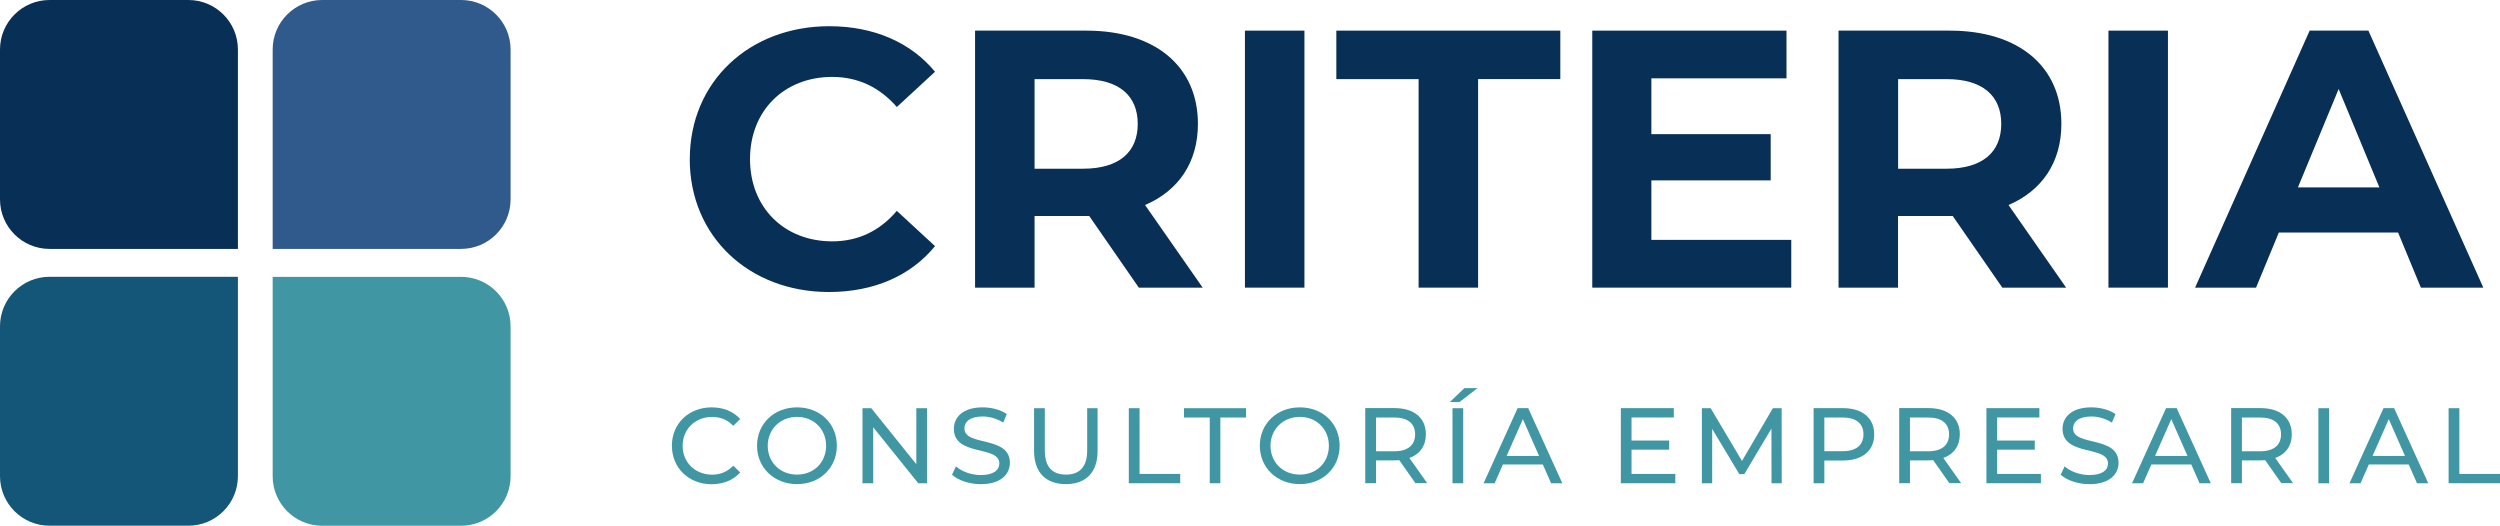
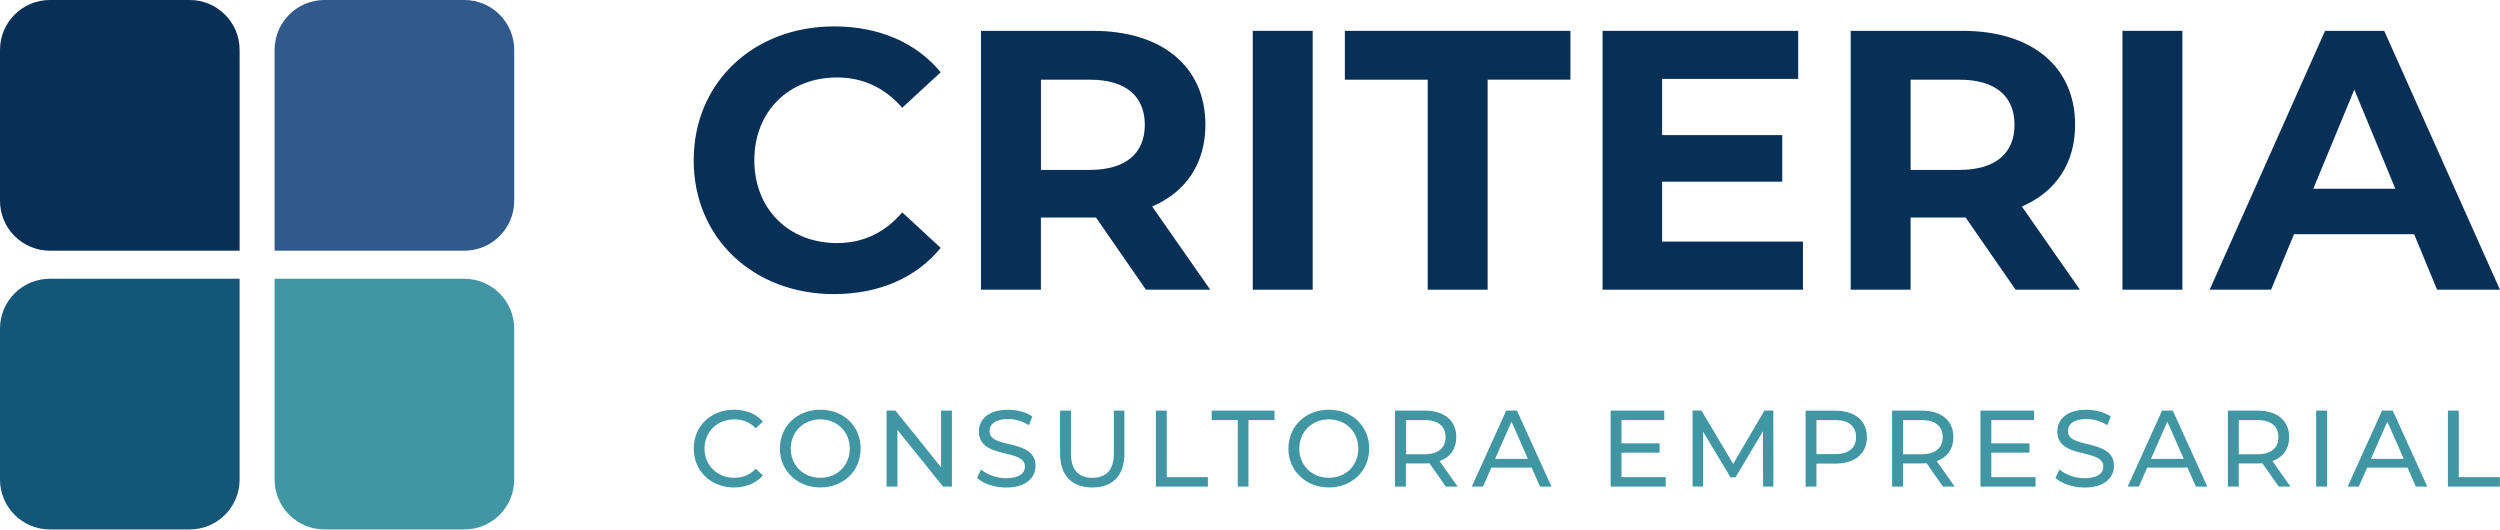
- <svg xmlns="http://www.w3.org/2000/svg" id="Capa_2" data-name="Capa 2" viewBox="0 0 509.32 107.11">
+ <svg xmlns="http://www.w3.org/2000/svg" id="Capa_2" data-name="Capa 2" viewBox="0 0 505.72 107.11">
  <defs>
    <style>
      .cls-1 {
        fill: #4097a3;
      }

      .cls-2 {
        fill: #135677;
      }

      .cls-3 {
        fill: #082f56;
      }

      .cls-4 {
        fill: #30598c;
      }
    </style>
  </defs>
  <g id="Capa_1-2" data-name="Capa 1">
    <g>
      <g>
        <path class="cls-3" d="M10.09,0h28.29c5.57,0,10.09,4.52,10.09,10.09v40.62H10.09c-5.57,0-10.09-4.52-10.09-10.09V10.09C0,4.52,4.52,0,10.09,0Z" />
        <path class="cls-4" d="M65.64,0h28.29c5.57,0,10.09,4.52,10.09,10.09v30.53c0,5.57-4.52,10.09-10.09,10.09h-38.38V10.09c0-5.57,4.52-10.09,10.09-10.09Z" />
        <path class="cls-2" d="M10.09,56.39h38.38v40.62c0,5.57-4.52,10.09-10.09,10.09H10.09c-5.57,0-10.09-4.52-10.09-10.09v-30.53c0-5.57,4.52-10.09,10.09-10.09Z" />
-         <path class="cls-1" d="M93.93,107.11h-28.29c-5.57,0-10.09-4.52-10.09-10.09v-40.62h38.38c5.57,0,10.09,4.52,10.09,10.09v30.53c0,5.57-4.52,10.09-10.09,10.09Z" />
+         <path class="cls-1" d="M55.55,56.39h38.38c5.57,0,10.09,4.52,10.09,10.09v30.53c0,5.57-4.52,10.09-10.09,10.09h-28.29c-5.57,0-10.09-4.52-10.09-10.09v-40.62h0Z" />
      </g>
      <g>
-         <g>
-           <path class="cls-3" d="M140.53,32.42c0-15.78,12.12-27.08,28.42-27.08,9.05,0,16.61,3.29,21.54,9.28l-7.78,7.18c-3.52-4.04-7.93-6.13-13.16-6.13-9.8,0-16.75,6.88-16.75,16.75s6.96,16.75,16.75,16.75c5.24,0,9.65-2.09,13.16-6.21l7.78,7.18c-4.94,6.06-12.49,9.35-21.62,9.35-16.23,0-28.35-11.29-28.35-27.08Z" />
-           <path class="cls-3" d="M232.01,58.6l-10.1-14.59h-11.14v14.59h-12.12V6.24h22.66c13.99,0,22.74,7.25,22.74,19,0,7.85-3.96,13.61-10.77,16.53l11.74,16.83h-13.02ZM220.64,16.12h-9.87v18.25h9.87c7.41,0,11.15-3.44,11.15-9.13s-3.74-9.12-11.15-9.12Z" />
-           <path class="cls-3" d="M253.63,6.24h12.12v52.36h-12.12V6.24Z" />
-           <path class="cls-3" d="M289,16.12h-16.75V6.24h45.63v9.87h-16.75v42.49h-12.12V16.12Z" />
-           <path class="cls-3" d="M364.93,48.88v9.72h-40.54V6.24h39.57v9.72h-27.53v11.37h24.31v9.42h-24.31v12.12h28.5Z" />
-           <path class="cls-3" d="M407.93,58.6l-10.1-14.59h-11.15v14.59h-12.12V6.24h22.66c13.99,0,22.74,7.25,22.74,19,0,7.85-3.96,13.61-10.77,16.53l11.74,16.83h-13.01ZM396.57,16.12h-9.87v18.25h9.87c7.4,0,11.14-3.44,11.14-9.13s-3.74-9.12-11.14-9.12Z" />
-           <path class="cls-3" d="M429.55,6.24h12.12v52.36h-12.12V6.24Z" />
-           <path class="cls-3" d="M488.57,47.38h-24.31l-4.64,11.22h-12.42l23.34-52.36h11.97l23.41,52.36h-12.72l-4.64-11.22ZM484.75,38.18l-8.3-20.05-8.3,20.05h16.61Z" />
-         </g>
-         <g>
-           <path class="cls-1" d="M136.88,90.81c0-4.52,3.45-7.82,8.11-7.82,2.36,0,4.41.81,5.81,2.38l-1.42,1.38c-1.18-1.25-2.62-1.81-4.3-1.81-3.45,0-6.01,2.49-6.01,5.88s2.56,5.88,6.01,5.88c1.68,0,3.12-.59,4.3-1.83l1.42,1.38c-1.4,1.57-3.45,2.4-5.83,2.4-4.63,0-8.08-3.3-8.08-7.82Z" />
-           <path class="cls-1" d="M154.23,90.81c0-4.48,3.45-7.82,8.15-7.82s8.11,3.32,8.11,7.82-3.45,7.82-8.11,7.82-8.15-3.34-8.15-7.82ZM168.3,90.81c0-3.39-2.53-5.88-5.92-5.88s-5.97,2.49-5.97,5.88,2.53,5.88,5.97,5.88,5.92-2.49,5.92-5.88Z" />
-           <path class="cls-1" d="M188.87,83.16v15.3h-1.79l-9.18-11.41v11.41h-2.19v-15.3h1.79l9.18,11.41v-11.41h2.19Z" />
-           <path class="cls-1" d="M193.95,96.71l.81-1.7c1.14,1.03,3.08,1.77,5.05,1.77,2.64,0,3.78-1.03,3.78-2.36,0-3.74-9.26-1.38-9.26-7.06,0-2.36,1.84-4.37,5.86-4.37,1.79,0,3.65.48,4.92,1.36l-.72,1.75c-1.33-.85-2.84-1.25-4.2-1.25-2.6,0-3.71,1.09-3.71,2.43,0,3.74,9.26,1.4,9.26,7.01,0,2.34-1.88,4.35-5.92,4.35-2.34,0-4.63-.79-5.86-1.92Z" />
-           <path class="cls-1" d="M210.67,91.86v-8.7h2.19v8.61c0,3.39,1.55,4.92,4.3,4.92s4.33-1.53,4.33-4.92v-8.61h2.12v8.7c0,4.44-2.43,6.77-6.47,6.77s-6.47-2.34-6.47-6.77Z" />
-           <path class="cls-1" d="M229.97,83.16h2.19v13.39h8.28v1.9h-10.47v-15.3Z" />
-           <path class="cls-1" d="M246.45,85.06h-5.24v-1.9h12.65v1.9h-5.24v13.39h-2.16v-13.39Z" />
-           <path class="cls-1" d="M256.66,90.81c0-4.48,3.45-7.82,8.15-7.82s8.11,3.32,8.11,7.82-3.45,7.82-8.11,7.82-8.15-3.34-8.15-7.82ZM270.73,90.81c0-3.39-2.53-5.88-5.92-5.88s-5.97,2.49-5.97,5.88,2.53,5.88,5.97,5.88,5.92-2.49,5.92-5.88Z" />
-           <path class="cls-1" d="M288.37,98.45l-3.3-4.7c-.31.02-.63.04-.96.04h-3.78v4.65h-2.19v-15.3h5.97c3.98,0,6.38,2.01,6.38,5.33,0,2.36-1.22,4.06-3.36,4.83l3.63,5.13h-2.38ZM288.3,88.49c0-2.19-1.46-3.43-4.26-3.43h-3.71v6.88h3.71c2.8,0,4.26-1.27,4.26-3.45Z" />
-           <path class="cls-1" d="M298.34,79.07h2.67l-3.67,2.84h-1.97l2.97-2.84ZM295.91,83.16h2.19v15.3h-2.19v-15.3Z" />
-           <path class="cls-1" d="M314.31,94.63h-8.13l-1.68,3.82h-2.25l6.93-15.3h2.16l6.95,15.3h-2.29l-1.68-3.82ZM313.55,92.88l-3.3-7.49-3.3,7.49h6.6Z" />
-           <path class="cls-1" d="M341.31,96.55v1.9h-11.1v-15.3h10.79v1.9h-8.61v4.7h7.67v1.86h-7.67v4.94h8.92Z" />
-           <path class="cls-1" d="M360.91,98.45l-.02-11.14-5.53,9.29h-1.01l-5.53-9.22v11.08h-2.1v-15.3h1.79l6.38,10.75,6.29-10.75h1.79l.02,15.3h-2.1Z" />
-           <path class="cls-1" d="M381.83,88.49c0,3.32-2.4,5.33-6.38,5.33h-3.78v4.63h-2.19v-15.3h5.97c3.98,0,6.38,2.01,6.38,5.33ZM379.64,88.49c0-2.19-1.46-3.43-4.26-3.43h-3.71v6.86h3.71c2.8,0,4.26-1.25,4.26-3.43Z" />
-           <path class="cls-1" d="M397.15,98.45l-3.3-4.7c-.31.02-.63.04-.96.04h-3.78v4.65h-2.19v-15.3h5.97c3.98,0,6.38,2.01,6.38,5.33,0,2.36-1.22,4.06-3.36,4.83l3.63,5.13h-2.38ZM397.08,88.49c0-2.19-1.46-3.43-4.26-3.43h-3.71v6.88h3.71c2.8,0,4.26-1.27,4.26-3.45Z" />
-           <path class="cls-1" d="M415.79,96.55v1.9h-11.1v-15.3h10.79v1.9h-8.61v4.7h7.67v1.86h-7.67v4.94h8.92Z" />
-           <path class="cls-1" d="M419.82,96.71l.81-1.7c1.14,1.03,3.08,1.77,5.05,1.77,2.64,0,3.78-1.03,3.78-2.36,0-3.74-9.26-1.38-9.26-7.06,0-2.36,1.83-4.37,5.86-4.37,1.79,0,3.65.48,4.92,1.36l-.72,1.75c-1.33-.85-2.84-1.25-4.2-1.25-2.6,0-3.71,1.09-3.71,2.43,0,3.74,9.26,1.4,9.26,7.01,0,2.34-1.88,4.35-5.92,4.35-2.34,0-4.63-.79-5.86-1.92Z" />
-           <path class="cls-1" d="M446.42,94.63h-8.13l-1.68,3.82h-2.25l6.93-15.3h2.16l6.95,15.3h-2.29l-1.68-3.82ZM445.65,92.88l-3.3-7.49-3.3,7.49h6.6Z" />
-           <path class="cls-1" d="M464.78,98.45l-3.3-4.7c-.31.02-.63.04-.96.04h-3.78v4.65h-2.19v-15.3h5.97c3.98,0,6.38,2.01,6.38,5.33,0,2.36-1.22,4.06-3.37,4.83l3.63,5.13h-2.38ZM464.71,88.49c0-2.19-1.46-3.43-4.26-3.43h-3.71v6.88h3.71c2.8,0,4.26-1.27,4.26-3.45Z" />
-           <path class="cls-1" d="M472.32,83.16h2.19v15.3h-2.19v-15.3Z" />
-           <path class="cls-1" d="M490.72,94.63h-8.13l-1.68,3.82h-2.25l6.93-15.3h2.16l6.95,15.3h-2.29l-1.68-3.82ZM489.96,92.88l-3.3-7.49-3.3,7.49h6.6Z" />
-           <path class="cls-1" d="M498.85,83.16h2.19v13.39h8.28v1.9h-10.47v-15.3Z" />
-         </g>
+         <path class="cls-3" d="M140.33,32.42c0-15.78,12.12-27.08,28.42-27.08,9.05,0,16.6,3.29,21.54,9.28l-7.78,7.18c-3.52-4.04-7.93-6.13-13.17-6.13-9.8,0-16.75,6.88-16.75,16.75s6.96,16.75,16.75,16.75c5.24,0,9.65-2.09,13.17-6.21l7.78,7.18c-4.94,6.06-12.49,9.35-21.62,9.35-16.23,0-28.35-11.29-28.35-27.08Z" />
+         <path class="cls-3" d="M231.81,58.6l-10.1-14.59h-11.15v14.59h-12.12V6.24h22.66c13.99,0,22.74,7.25,22.74,19,0,7.85-3.96,13.61-10.77,16.53l11.74,16.83h-13.01ZM220.44,16.12h-9.87v18.25h9.87c7.4,0,11.14-3.44,11.14-9.13s-3.74-9.12-11.14-9.12Z" />
+         <path class="cls-3" d="M253.42,6.24h12.12v52.36h-12.12V6.24Z" />
+         <path class="cls-3" d="M288.8,16.12h-16.75V6.24h45.63v9.87h-16.75v42.49h-12.12V16.12Z" />
+         <path class="cls-3" d="M364.72,48.88v9.72h-40.54V6.24h39.57v9.72h-27.53v11.37h24.31v9.42h-24.31v12.12h28.5Z" />
+         <path class="cls-3" d="M407.73,58.6l-10.1-14.59h-11.14v14.59h-12.12V6.24h22.66c13.99,0,22.74,7.25,22.74,19,0,7.85-3.96,13.61-10.77,16.53l11.74,16.83h-13.02ZM396.36,16.12h-9.87v18.25h9.87c7.41,0,11.15-3.44,11.15-9.13s-3.74-9.12-11.15-9.12Z" />
+         <path class="cls-3" d="M429.35,6.24h12.12v52.36h-12.12V6.24Z" />
+         <path class="cls-3" d="M488.36,47.38h-24.31l-4.64,11.22h-12.42l23.34-52.36h11.97l23.41,52.36h-12.72l-4.64-11.22ZM484.55,38.18l-8.3-20.05-8.3,20.05h16.61Z" />
+       </g>
+       <g>
+         <path class="cls-1" d="M140.33,90.74c0-4.54,3.47-7.86,8.15-7.86,2.37,0,4.44.81,5.84,2.39l-1.43,1.38c-1.19-1.25-2.64-1.82-4.33-1.82-3.47,0-6.04,2.5-6.04,5.91s2.57,5.91,6.04,5.91c1.69,0,3.14-.59,4.33-1.84l1.43,1.38c-1.41,1.58-3.47,2.42-5.86,2.42-4.65,0-8.12-3.32-8.12-7.86Z" />
+         <path class="cls-1" d="M157.76,90.74c0-4.5,3.47-7.86,8.19-7.86s8.15,3.34,8.15,7.86-3.47,7.86-8.15,7.86-8.19-3.36-8.19-7.86ZM171.9,90.74c0-3.4-2.55-5.91-5.95-5.91s-5.99,2.5-5.99,5.91,2.55,5.91,5.99,5.91,5.95-2.5,5.95-5.91Z" />
+         <path class="cls-1" d="M192.56,83.06v15.37h-1.8l-9.22-11.46v11.46h-2.2v-15.37h1.8l9.22,11.46v-11.46h2.2Z" />
+         <path class="cls-1" d="M197.65,96.67l.81-1.71c1.14,1.03,3.1,1.78,5.07,1.78,2.66,0,3.8-1.03,3.8-2.37,0-3.75-9.31-1.38-9.31-7.09,0-2.37,1.84-4.39,5.88-4.39,1.8,0,3.67.48,4.94,1.36l-.72,1.76c-1.34-.86-2.85-1.25-4.22-1.25-2.61,0-3.73,1.1-3.73,2.44,0,3.75,9.31,1.41,9.31,7.05,0,2.35-1.89,4.37-5.95,4.37-2.35,0-4.65-.79-5.88-1.93Z" />
+         <path class="cls-1" d="M214.44,91.8v-8.74h2.2v8.65c0,3.4,1.56,4.94,4.33,4.94s4.35-1.54,4.35-4.94v-8.65h2.13v8.74c0,4.46-2.44,6.81-6.5,6.81s-6.5-2.35-6.5-6.81Z" />
+         <path class="cls-1" d="M233.82,83.06h2.2v13.46h8.32v1.91h-10.52v-15.37Z" />
+         <path class="cls-1" d="M250.38,84.97h-5.27v-1.91h12.71v1.91h-5.27v13.46h-2.17v-13.46Z" />
+         <path class="cls-1" d="M260.63,90.74c0-4.5,3.47-7.86,8.19-7.86s8.15,3.34,8.15,7.86-3.47,7.86-8.15,7.86-8.19-3.36-8.19-7.86ZM274.77,90.74c0-3.4-2.55-5.91-5.95-5.91s-5.99,2.5-5.99,5.91,2.55,5.91,5.99,5.91,5.95-2.5,5.95-5.91Z" />
+         <path class="cls-1" d="M292.48,98.43l-3.32-4.72c-.31.02-.64.04-.97.04h-3.8v4.68h-2.2v-15.37h5.99c4,0,6.41,2.02,6.41,5.36,0,2.37-1.23,4.08-3.38,4.85l3.64,5.16h-2.39ZM292.42,88.42c0-2.2-1.47-3.45-4.28-3.45h-3.73v6.92h3.73c2.81,0,4.28-1.27,4.28-3.47Z" />
+         <path class="cls-1" d="M309.85,94.59h-8.17l-1.69,3.84h-2.26l6.96-15.37h2.17l6.98,15.37h-2.31l-1.69-3.84ZM309.08,92.83l-3.32-7.53-3.32,7.53h6.63Z" />
+         <path class="cls-1" d="M336.96,96.52v1.91h-11.15v-15.37h10.85v1.91h-8.65v4.72h7.71v1.87h-7.71v4.96h8.96Z" />
+         <path class="cls-1" d="M356.65,98.43l-.02-11.2-5.56,9.33h-1.01l-5.56-9.27v11.13h-2.11v-15.37h1.8l6.41,10.8,6.32-10.8h1.8l.02,15.37h-2.11Z" />
+         <path class="cls-1" d="M377.66,88.42c0,3.34-2.42,5.36-6.41,5.36h-3.8v4.66h-2.2v-15.37h5.99c4,0,6.41,2.02,6.41,5.36ZM375.46,88.42c0-2.2-1.47-3.45-4.28-3.45h-3.73v6.89h3.73c2.81,0,4.28-1.25,4.28-3.45Z" />
+         <path class="cls-1" d="M393.04,98.43l-3.32-4.72c-.31.02-.64.04-.97.04h-3.8v4.68h-2.2v-15.37h5.99c4,0,6.41,2.02,6.41,5.36,0,2.37-1.23,4.08-3.38,4.85l3.64,5.16h-2.39ZM392.98,88.42c0-2.2-1.47-3.45-4.28-3.45h-3.73v6.92h3.73c2.81,0,4.28-1.27,4.28-3.47Z" />
+         <path class="cls-1" d="M411.77,96.52v1.91h-11.15v-15.37h10.85v1.91h-8.65v4.72h7.71v1.87h-7.71v4.96h8.96Z" />
+         <path class="cls-1" d="M415.8,96.67l.81-1.71c1.14,1.03,3.1,1.78,5.07,1.78,2.66,0,3.8-1.03,3.8-2.37,0-3.75-9.31-1.38-9.31-7.09,0-2.37,1.84-4.39,5.88-4.39,1.8,0,3.67.48,4.94,1.36l-.72,1.76c-1.34-.86-2.85-1.25-4.22-1.25-2.61,0-3.73,1.1-3.73,2.44,0,3.75,9.31,1.41,9.31,7.05,0,2.35-1.89,4.37-5.95,4.37-2.35,0-4.66-.79-5.88-1.93Z" />
+         <path class="cls-1" d="M442.52,94.59h-8.17l-1.69,3.84h-2.26l6.96-15.37h2.17l6.98,15.37h-2.31l-1.69-3.84ZM441.75,92.83l-3.32-7.53-3.32,7.53h6.63Z" />
+         <path class="cls-1" d="M460.96,98.43l-3.32-4.72c-.31.02-.64.04-.97.04h-3.8v4.68h-2.2v-15.37h5.99c4,0,6.41,2.02,6.41,5.36,0,2.37-1.23,4.08-3.38,4.85l3.64,5.16h-2.39ZM460.89,88.42c0-2.2-1.47-3.45-4.28-3.45h-3.73v6.92h3.73c2.81,0,4.28-1.27,4.28-3.47Z" />
+         <path class="cls-1" d="M468.53,83.06h2.2v15.37h-2.2v-15.37Z" />
+         <path class="cls-1" d="M487.02,94.59h-8.17l-1.69,3.84h-2.26l6.96-15.37h2.17l6.98,15.37h-2.31l-1.69-3.84ZM486.25,92.83l-3.32-7.53-3.32,7.53h6.63Z" />
+         <path class="cls-1" d="M495.18,83.06h2.2v13.46h8.32v1.91h-10.52v-15.37Z" />
      </g>
    </g>
  </g>
</svg>
